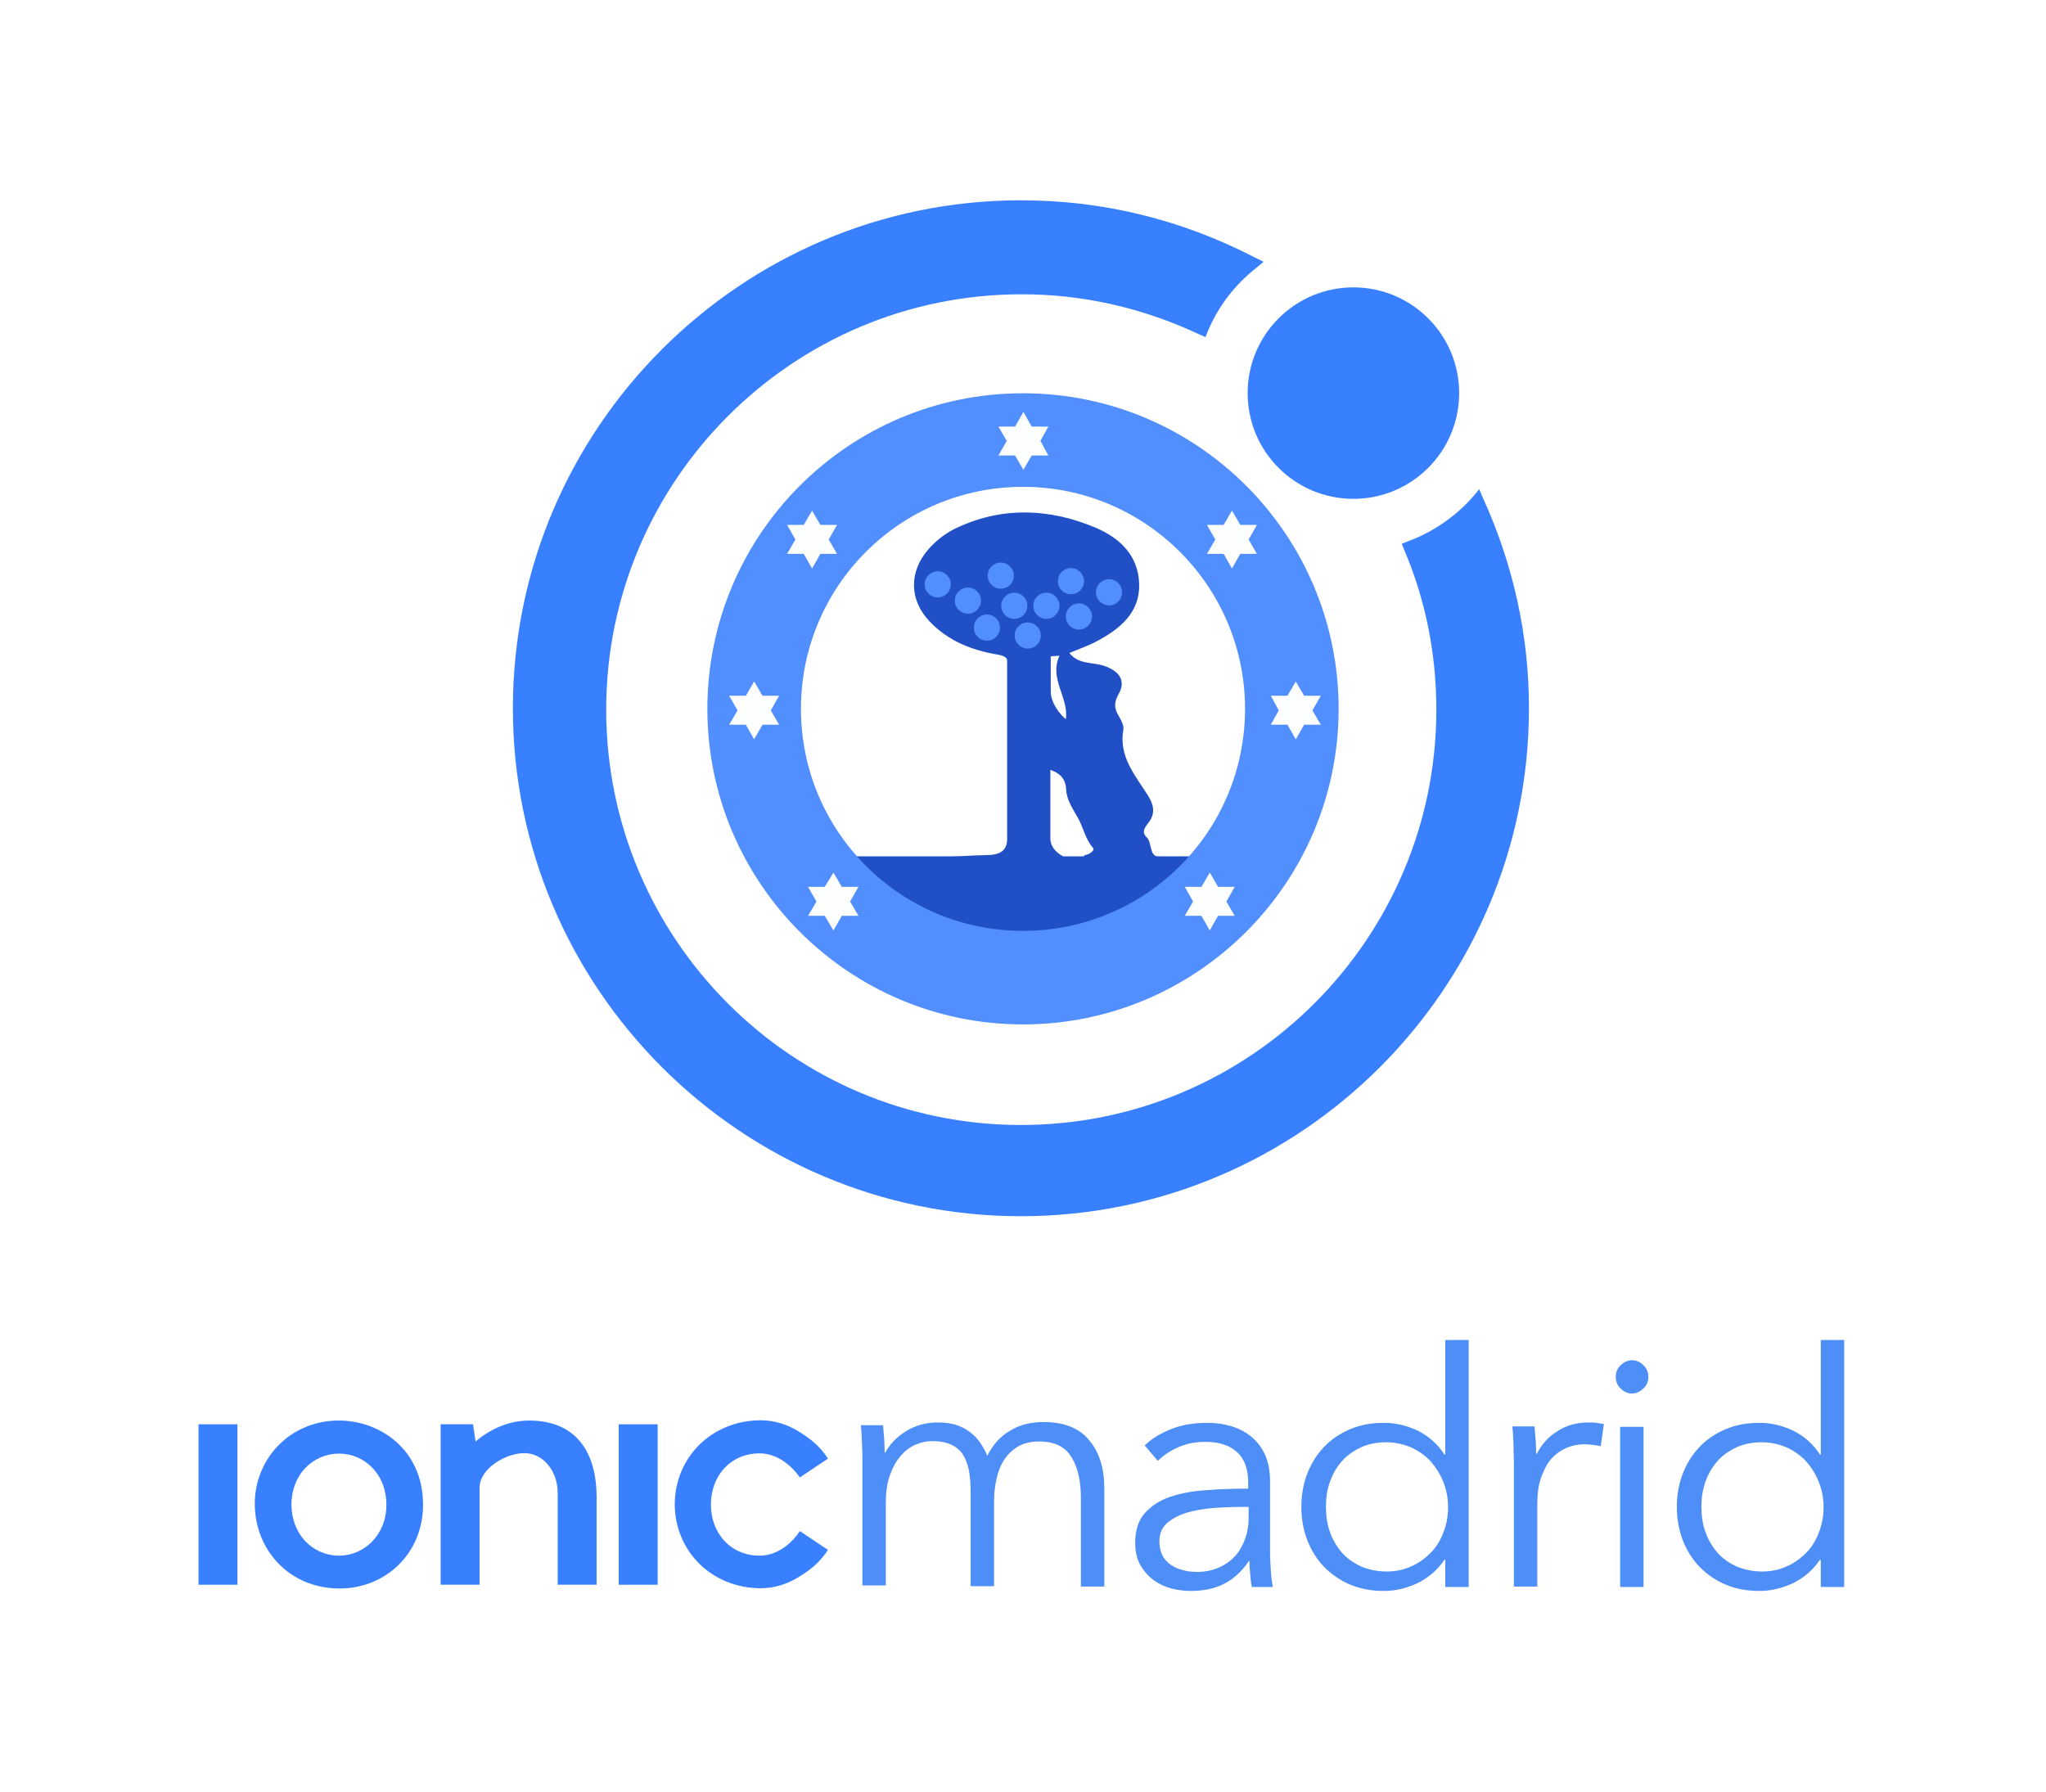
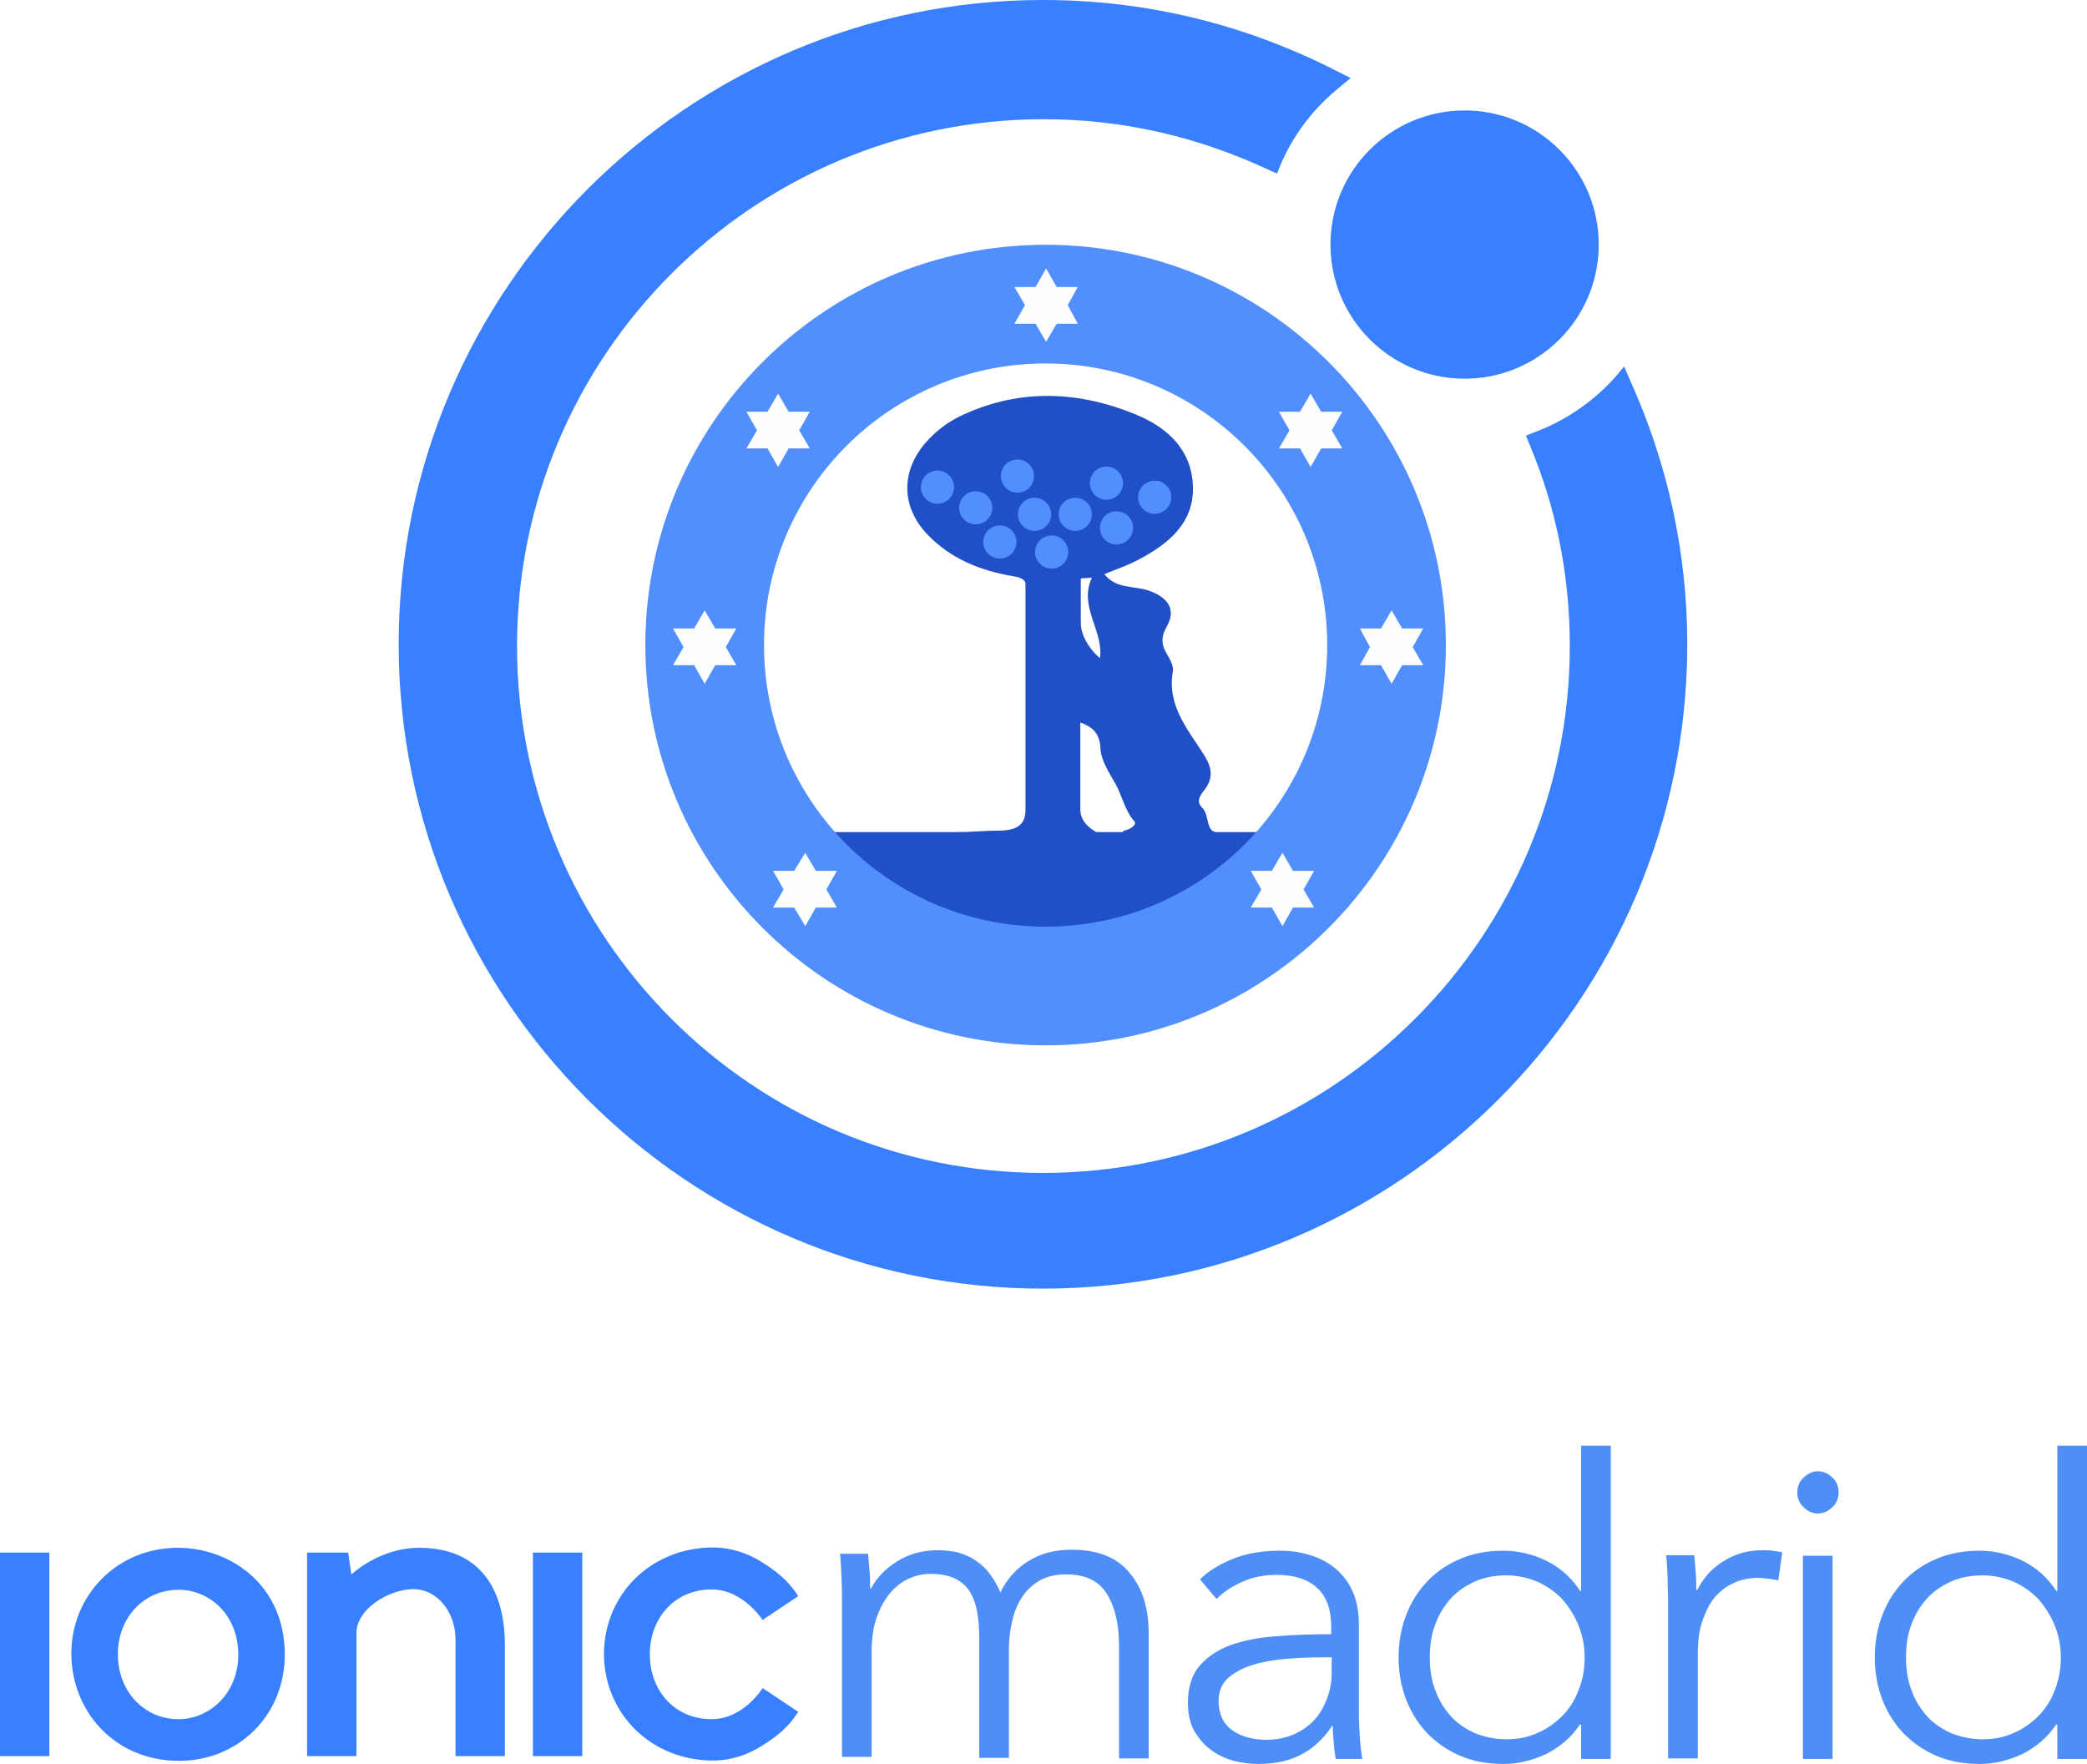
- <svg xmlns="http://www.w3.org/2000/svg" width="516px" height="452px" viewBox="0 0 516 452" version="1.1" style="background: #FFFFFF;">
-   <defs />
-   <g id="Page-1" stroke="none" stroke-width="1" fill="none" fill-rule="evenodd">
-     <g id="ionic-madrid-portrait" fill-rule="nonzero">
-       <g id="Ion" transform="translate(129, 50)" fill="#3880FF">
-         <circle id="Oval" cx="212.327" cy="49.159" r="26.672" />
-         <path d="M245.1,75.831 L244.054,73.391 L242.311,75.482 C237.953,80.364 232.374,84.199 226.273,86.465 L224.53,87.162 L225.227,88.905 C230.631,101.631 233.246,115.228 233.246,129 C233.246,186.701 186.353,233.769 128.477,233.769 C70.601,233.769 23.882,186.701 23.882,129 C23.882,71.299 70.776,24.231 128.651,24.231 C144.341,24.231 159.332,27.718 173.453,34.342 L175.022,35.039 L175.719,33.296 C178.334,27.195 182.343,21.965 187.573,17.781 L189.665,16.038 L187.224,14.818 C168.92,5.404 149.222,0.523 128.477,0.523 C57.876,0.523 0.349,58.05 0.349,128.651 C0.349,199.253 57.876,256.78 128.477,256.78 C199.078,256.78 256.605,199.253 256.605,128.651 C256.605,110.522 252.77,92.741 245.1,75.831 Z" id="Shape" />
-       </g>
-       <g id="Letters" transform="translate(50, 338)">
-         <g transform="translate(167, 0)" id="Shape" fill="#4E8EF7">
-           <path d="M11.5,23 C13.9,21.5 16.6,20.8 19.5,20.8 C20.6,20.8 21.7,20.9 22.9,21.1 C24.1,21.3 25.2,21.8 26.4,22.4 C27.5,23.1 28.6,23.9 29.5,25 C30.4,26.1 31.3,27.5 32,29.2 C33.4,26.4 35.3,24.3 37.7,22.9 C40.1,21.4 42.9,20.7 46.2,20.7 C51.3,20.7 55.2,22.2 57.7,25.3 C60.3,28.4 61.5,32.4 61.5,37.4 L61.5,62.2 L55.6,62.2 L55.6,39.8 C55.6,35.5 54.8,32.1 53.2,29.5 C51.6,26.9 48.9,25.6 45.1,25.6 C43,25.6 41.2,26 39.7,26.9 C38.2,27.8 37.1,28.9 36.2,30.3 C35.3,31.7 34.7,33.3 34.3,35.1 C33.9,36.9 33.7,38.7 33.7,40.6 L33.7,62.1 L27.8,62.1 L27.8,38.5 C27.8,36.5 27.7,34.8 27.4,33.1 C27.1,31.5 26.6,30.1 25.9,29 C25.2,27.9 24.2,27 22.9,26.4 C21.6,25.8 20,25.5 18.1,25.5 C16.7,25.5 15.3,25.8 13.9,26.4 C12.5,27 11.2,28 10.1,29.3 C9,30.6 8.1,32.2 7.4,34.2 C6.7,36.2 6.4,38.5 6.4,41.2 L6.4,61.9 L0.5,61.9 L0.5,30.4 C0.5,29.3 0.5,27.9 0.4,26.2 C0.3,24.5 0.3,22.9 0.1,21.5 L5.7,21.5 C5.8,22.6 5.9,23.8 6,25.1 C6.1,26.4 6.1,27.5 6.1,28.4 L6.3,28.4 C7.3,26.4 9.1,24.5 11.5,23 Z" />
-           <path d="M97.8,36.1 C97.8,32.6 96.9,30 95,28.3 C93.2,26.6 90.5,25.7 87,25.7 C84.6,25.7 82.3,26.1 80.3,27 C78.2,27.9 76.5,29 75,30.5 L71.7,26.6 C73.4,24.9 75.6,23.6 78.3,22.5 C81,21.4 84.1,20.9 87.6,20.9 C89.8,20.9 91.8,21.2 93.7,21.8 C95.6,22.4 97.3,23.3 98.7,24.5 C100.1,25.7 101.3,27.2 102.1,29.1 C102.9,30.9 103.3,33.1 103.3,35.6 L103.3,53.3 C103.3,54.9 103.4,56.5 103.5,58.1 C103.6,59.8 103.8,61.2 104,62.3 L98.7,62.3 C98.5,61.3 98.4,60.3 98.3,59.1 C98.2,57.9 98.1,56.8 98.1,55.7 L98,55.7 C96.2,58.4 94.1,60.3 91.7,61.5 C89.4,62.7 86.6,63.3 83.3,63.3 C81.7,63.3 80.1,63.1 78.5,62.7 C76.9,62.3 75.4,61.6 74,60.6 C72.6,59.6 71.5,58.3 70.6,56.8 C69.7,55.2 69.3,53.3 69.3,51.1 C69.3,48 70.1,45.5 71.7,43.7 C73.3,41.9 75.4,40.5 78,39.6 C80.6,38.7 83.7,38.1 87.1,37.9 C90.5,37.6 94.1,37.5 97.8,37.5 L97.8,36.1 Z M96.1,42.1 C93.7,42.1 91.3,42.2 88.8,42.4 C86.4,42.6 84.1,43 82.2,43.6 C80.2,44.2 78.6,45.1 77.3,46.2 C76,47.4 75.4,48.9 75.4,50.8 C75.4,52.2 75.7,53.4 76.2,54.4 C76.7,55.4 77.5,56.2 78.4,56.8 C79.3,57.4 80.3,57.8 81.5,58.1 C82.6,58.4 83.8,58.5 84.9,58.5 C87,58.5 88.8,58.1 90.4,57.4 C92,56.7 93.4,55.7 94.5,54.5 C95.6,53.3 96.4,51.8 97,50.2 C97.6,48.6 97.9,46.9 97.9,45.1 L97.9,42.1 L96.1,42.1 Z" />
-           <path d="M147.3,55.4 C145.6,58 143.3,59.9 140.6,61.3 C137.8,62.6 135,63.3 132.1,63.3 C128.9,63.3 126.1,62.8 123.5,61.7 C120.9,60.6 118.8,59.1 116.9,57.2 C115.1,55.3 113.7,53.1 112.7,50.5 C111.7,47.9 111.2,45.1 111.2,42.1 C111.2,39.1 111.7,36.3 112.7,33.7 C113.7,31.1 115.1,28.9 116.9,27 C118.7,25.1 120.9,23.6 123.5,22.5 C126.1,21.4 128.9,20.9 132.1,20.9 C135,20.9 137.9,21.6 140.6,22.9 C143.4,24.3 145.6,26.3 147.3,28.9 L147.5,28.9 L147.5,0 L153.4,0 L153.4,62.3 L147.5,62.3 L147.5,55.5 L147.3,55.5 L147.3,55.4 Z M117.4,42.1 C117.4,44.3 117.7,46.5 118.4,48.4 C119.1,50.4 120.1,52.1 121.4,53.6 C122.7,55.1 124.3,56.2 126.2,57.1 C128.1,57.9 130.3,58.4 132.7,58.4 C134.9,58.4 137,58 138.9,57.1 C140.8,56.3 142.4,55.1 143.8,53.7 C145.2,52.3 146.3,50.5 147,48.6 C147.8,46.6 148.2,44.5 148.2,42.2 C148.2,39.9 147.8,37.8 147,35.8 C146.2,33.8 145.1,32.1 143.8,30.6 C142.4,29.1 140.8,28 138.9,27.1 C137,26.3 134.9,25.8 132.7,25.8 C130.3,25.8 128.1,26.2 126.2,27.1 C124.3,28 122.7,29.1 121.4,30.6 C120.1,32.1 119.1,33.8 118.4,35.8 C117.7,37.7 117.4,39.8 117.4,42.1 Z" />
-           <path d="M164.7,26.5 C164.6,24.8 164.6,23.2 164.4,21.8 L170,21.8 C170.1,22.9 170.2,24.1 170.3,25.4 C170.4,26.7 170.4,27.8 170.4,28.7 L170.6,28.7 C171.8,26.3 173.5,24.4 175.8,23 C178.1,21.5 180.7,20.8 183.6,20.8 C184.3,20.8 185,20.8 185.6,20.9 C186.2,21 186.8,21.1 187.5,21.2 L186.7,26.8 C186.4,26.7 185.8,26.6 185,26.5 C184.2,26.4 183.4,26.3 182.6,26.3 C181,26.3 179.5,26.6 178.1,27.2 C176.7,27.8 175.4,28.7 174.3,29.9 C173.2,31.1 172.4,32.7 171.7,34.6 C171,36.5 170.7,38.8 170.7,41.5 L170.7,62.2 L164.8,62.2 L164.8,30.7 C164.8,29.7 164.7,28.2 164.7,26.5 Z" />
-           <path d="M198.7,9.3 C198.7,10.5 198.3,11.5 197.4,12.3 C196.5,13.1 195.6,13.5 194.6,13.5 C193.6,13.5 192.6,13.1 191.8,12.3 C190.9,11.5 190.5,10.5 190.5,9.3 C190.5,8.1 190.9,7.1 191.8,6.3 C192.7,5.5 193.6,5.1 194.6,5.1 C195.6,5.1 196.6,5.5 197.4,6.3 C198.3,7.1 198.7,8.1 198.7,9.3 Z M197.5,62.3 L191.6,62.3 L191.6,21.9 L197.5,21.9 L197.5,62.3 Z" />
-           <path d="M242,55.4 C240.3,58 238,59.9 235.3,61.3 C232.5,62.6 229.7,63.3 226.8,63.3 C223.6,63.3 220.8,62.8 218.2,61.7 C215.6,60.6 213.5,59.1 211.6,57.2 C209.8,55.3 208.4,53.1 207.4,50.5 C206.4,47.9 205.9,45.1 205.9,42.1 C205.9,39.1 206.4,36.3 207.4,33.7 C208.4,31.1 209.8,28.9 211.6,27 C213.4,25.1 215.6,23.6 218.2,22.5 C220.8,21.4 223.6,20.9 226.8,20.9 C229.7,20.9 232.6,21.6 235.3,22.9 C238.1,24.3 240.3,26.3 242,28.9 L242.2,28.9 L242.2,0 L248.1,0 L248.1,62.3 L242.2,62.3 L242.2,55.5 L242,55.5 L242,55.4 Z M212.1,42.1 C212.1,44.3 212.4,46.5 213.1,48.4 C213.8,50.4 214.8,52.1 216.1,53.6 C217.4,55.1 219,56.2 220.9,57.1 C222.8,57.9 225,58.4 227.4,58.4 C229.6,58.4 231.7,58 233.6,57.1 C235.5,56.3 237.1,55.1 238.5,53.7 C239.9,52.3 241,50.5 241.7,48.6 C242.5,46.6 242.9,44.5 242.9,42.2 C242.9,39.9 242.5,37.8 241.7,35.8 C240.9,33.8 239.8,32.1 238.5,30.6 C237.1,29.1 235.5,28 233.6,27.1 C231.7,26.3 229.6,25.8 227.4,25.8 C225,25.8 222.8,26.2 220.9,27.1 C219,28 217.4,29.1 216.1,30.6 C214.8,32.1 213.8,33.8 213.1,35.8 C212.4,37.7 212.1,39.8 212.1,42.1 Z" />
-         </g>
-         <g id="IONIC" transform="translate(0, 20)" fill="#3880FF">
-           <rect id="Rectangle-path" x="0.063" y="1.265" width="9.819" height="40.471" />
-           <rect id="Rectangle-path" x="106.042" y="1.265" width="9.819" height="40.471" />
-           <path d="M83.364,0.316 C76.459,0.316 71.138,4.49 69.935,5.628 L69.935,5.628 L69.301,1.265 L61.129,1.265 L61.129,41.735 L70.948,41.735 L70.948,41.735 L70.948,17.263 C70.948,12.457 77.473,8.537 82.287,8.537 C86.975,8.537 90.649,13.09 90.649,18.528 L90.649,41.735 L100.468,41.735 L100.468,19.476 C100.404,8.853 95.78,0.316 83.364,0.316 Z" id="Shape" />
-           <path d="M141.58,34.4 C134.168,34.4 129.29,28.646 129.29,21.5 C129.29,14.354 134.168,8.6 141.58,8.6 C147.851,8.6 151.715,14.671 151.715,14.671 L158.81,9.928 C156.783,6.766 154.376,4.869 151.145,2.909 C148.738,1.454 145.507,0.253 141.896,0.253 C129.607,0.253 120.232,9.485 120.169,21.437 C120.232,33.388 129.607,42.621 141.896,42.621 C145.507,42.621 148.738,41.419 151.145,39.965 C154.376,38.004 156.783,36.107 158.81,32.946 L151.715,28.203 C151.715,28.266 147.914,34.4 141.58,34.4 Z" id="Shape" />
-           <path d="M35.474,0.316 C23.122,0.316 14.253,9.991 14.253,21.31 C14.253,32.819 22.868,42.684 35.664,42.684 C47.257,42.684 56.695,33.831 56.695,21.563 C56.695,7.525 45.673,0.316 35.474,0.316 L35.474,0.316 Z M35.601,8.663 C41.682,8.663 47.447,13.596 47.447,21.563 C47.447,29.341 41.682,34.4 35.537,34.4 C28.823,34.4 23.502,28.962 23.502,21.5 C23.502,14.101 28.759,8.663 35.601,8.663 L35.601,8.663 Z" id="path3000_1_" />
-         </g>
-       </g>
-       <g id="Madrid" transform="translate(178, 99)">
-         <path d="M114,117 C111.9,117 112.5,113.4 111.2,112.2 C109.9,111 110.6,109.9 111.5,108.7 C113.3,106.5 113.2,104.4 111.6,101.8 C108.4,96.7 104.1,91.9 105.3,85.1 C105.5,84.1 104.8,82.7 104.2,81.7 C103,79.8 102.9,78.2 104.1,76.1 C106.1,72.6 104.2,70.2 100.3,68.9 C97.4,68 93.9,68.6 91.7,65.7 C94.1,64.7 96.5,63.9 98.7,62.7 C104.5,59.6 109.5,55.5 109.3,48.3 C109.1,41.1 104.4,36.7 98.3,34.1 C86.9,29.3 75.1,28.7 63.6,34 C60.7,35.3 58.2,37.2 56.1,39.6 C51.2,45.3 51.3,52.3 56.4,57.7 C61,62.6 67,65 73.5,66.1 C74.9,66.3 76,66.8 76,67.6 L76,112.6 C76,115.6 74.2,116.7 70.6,116.7 C68.1,116.7 65.1,117 61.9,117 L27.4,117 L62.8,138.8 L110,138.3 L131.9,117 L114,117 Z M90.8,82.4 C89.3,81.2 87,78.3 87,75.4 L87,66.6 C87,66.5 87.9,66.5 89.2,66.4 C86.5,72.2 91.6,77 90.8,82.4 Z M95.6,116.7 C95.5,116.7 95.4,117 95.3,117 L90.1,117 C88.3,116 86.9,114.6 86.9,112.4 L86.9,95.2 C88.9,95.9 90.8,97.1 90.9,100.3 C91,102.7 92.6,105.1 93.9,107.4 C95.2,109.7 95.7,112.6 97.6,114.8 C98.3,115.4 96.9,116.5 95.6,116.7 Z" id="Shape" fill="#204FC6" />
-         <path d="M80,0.2 C36,0.2 0.4,35.9 0.4,79.8 C0.4,123.7 36.1,159.4 80,159.4 C123.9,159.4 159.6,123.7 159.6,79.8 C159.6,35.9 124,0.2 80,0.2 Z M80,135.8 C49,135.8 24,110.7 24,79.8 C24,48.8 49.1,23.8 80,23.8 C110.9,23.8 136,48.9 136,79.8 C136,110.7 111,135.8 80,135.8 Z" id="Shape" fill="#518EFE" />
-         <g id="Group" transform="translate(20, 29)" fill="#FDFEFE">
-           <polygon id="Shape" points="6.8 0.8 8.9 4.4 13.1 4.4 11 8.1 13.1 11.7 8.9 11.7 6.8 15.4 4.7 11.7 0.5 11.7 2.6 8.1 0.5 4.4 4.7 4.4" />
-           <polygon id="Shape" points="112.7 0.8 114.8 4.4 119 4.4 116.9 8.1 119 11.7 114.8 11.7 112.7 15.4 110.6 11.7 106.4 11.7 108.5 8.1 106.4 4.4 110.6 4.4" />
-         </g>
-         <g id="Group" transform="translate(5, 72)" fill="#FDFEFE">
-           <polygon id="Shape" points="7.2 0.9 9.3 4.5 13.5 4.5 11.4 8.2 13.5 11.8 9.3 11.8 7.2 15.5 5.1 11.8 0.9 11.8 3 8.2 0.9 4.5 5.1 4.5" />
-           <polygon id="Shape" points="143.8 0.9 145.9 4.5 150.1 4.5 148 8.2 150.1 11.8 145.9 11.8 143.8 15.5 141.7 11.8 137.5 11.8 139.5 8.2 137.5 4.5 141.7 4.5" />
-         </g>
-         <polygon id="Shape" fill="#FDFEFE" points="80.1 4.9 82.2 8.6 86.4 8.6 84.4 12.2 86.4 15.9 82.2 15.9 80.1 19.5 78 15.9 73.8 15.9 75.9 12.2 73.8 8.6 78 8.6" />
-         <g id="Group" transform="translate(25, 121)" fill="#FDFEFE">
-           <polygon id="Shape" points="7.2 0.1 9.3 3.7 13.5 3.7 11.4 7.4 13.5 11 9.3 11 7.2 14.7 5 11 0.8 11 2.9 7.4 0.8 3.7 5 3.7" />
-           <polygon id="Shape" points="102.1 0.1 104.2 3.7 108.4 3.7 106.3 7.4 108.4 11 104.2 11 102.1 14.7 100 11 95.8 11 97.9 7.4 95.8 3.7 100 3.7" />
-         </g>
-         <g id="Group-2" transform="translate(55, 42)" fill="#518EFE">
-           <circle id="Oval" cx="3.5" cy="6.4" r="3.3" />
-           <circle id="Oval" cx="11.1" cy="10.5" r="3.3" />
-           <circle id="Oval" cx="15.9" cy="17.3" r="3.3" />
-           <circle id="Oval" cx="19.4" cy="4.2" r="3.3" />
-           <circle id="Oval" cx="22.8" cy="11.8" r="3.3" />
-           <circle id="Oval" cx="30.9" cy="11.8" r="3.3" />
-           <circle id="Oval" cx="26.2" cy="19.3" r="3.3" />
-           <circle id="Oval" cx="37.1" cy="5.6" r="3.3" />
-           <circle id="Oval" cx="46.7" cy="8.4" r="3.3" />
-           <circle id="Oval" cx="39.1" cy="14.5" r="3.3" />
-         </g>
-       </g>
+ <svg xmlns="http://www.w3.org/2000/svg" width="415.037" height="350.777">
+   <g fill="none">
+     <g transform="translate(78.937 -.523)" fill="#3880ff">
+       <circle cx="212.327" cy="49.159" r="26.672" />
+       <path d="M245.1 75.831l-1.046-2.44-1.743 2.091c-4.358 4.882-9.937 8.717-16.038 10.983l-1.743.697.697 1.743c5.404 12.726 8.019 26.323 8.019 40.095 0 57.701-46.893 104.769-104.769 104.769C70.601 233.769 23.882 186.7 23.882 129c0-57.701 46.894-104.769 104.77-104.769 15.689 0 30.68 3.487 44.8 10.11l1.57.698.697-1.743c2.615-6.101 6.624-11.331 11.854-15.515l2.092-1.743-2.44-1.22C168.92 5.404 149.221.523 128.476.523 57.876.523.349 58.05.349 128.651c0 70.602 57.527 128.129 128.128 128.129 70.601 0 128.128-57.527 128.128-128.129 0-18.13-3.835-35.91-11.505-52.82z" />
+     </g>
+     <path d="M178.437 310.477c2.4-1.5 5.1-2.2 8-2.2 1.1 0 2.2.1 3.4.3 1.2.2 2.3.7 3.5 1.3 1.1.7 2.2 1.5 3.1 2.6.9 1.1 1.8 2.5 2.5 4.2 1.4-2.8 3.3-4.9 5.7-6.3 2.4-1.5 5.2-2.2 8.5-2.2 5.1 0 9 1.5 11.5 4.6 2.6 3.1 3.8 7.1 3.8 12.1v24.8h-5.9v-22.4c0-4.3-.8-7.7-2.4-10.3-1.6-2.6-4.3-3.9-8.1-3.9-2.1 0-3.9.4-5.4 1.3-1.5.9-2.6 2-3.5 3.4-.9 1.4-1.5 3-1.9 4.8-.4 1.8-.6 3.6-.6 5.5v21.5h-5.9v-23.6c0-2-.1-3.7-.4-5.4-.3-1.6-.8-3-1.5-4.1-.7-1.1-1.7-2-3-2.6-1.3-.6-2.9-.9-4.8-.9-1.4 0-2.8.3-4.2.9-1.4.6-2.7 1.6-3.8 2.9-1.1 1.3-2 2.9-2.7 4.9-.7 2-1 4.3-1 7v20.7h-5.9v-31.5c0-1.1 0-2.5-.1-4.2-.1-1.7-.1-3.3-.3-4.7h5.6c.1 1.1.2 2.3.3 3.6.1 1.3.1 2.4.1 3.3h.2c1-2 2.8-3.9 5.2-5.4zm86.3 13.1c0-3.5-.9-6.1-2.8-7.8-1.8-1.7-4.5-2.6-8-2.6-2.4 0-4.7.4-6.7 1.3-2.1.9-3.8 2-5.3 3.5l-3.3-3.9c1.7-1.7 3.9-3 6.6-4.1 2.7-1.1 5.8-1.6 9.3-1.6 2.2 0 4.2.3 6.1.9 1.9.6 3.6 1.5 5 2.7 1.4 1.2 2.6 2.7 3.4 4.6.8 1.8 1.2 4 1.2 6.5v17.7c0 1.6.1 3.2.2 4.8.1 1.7.3 3.1.5 4.2h-5.3c-.2-1-.3-2-.4-3.2-.1-1.2-.2-2.3-.2-3.4h-.1c-1.8 2.7-3.9 4.6-6.3 5.8-2.3 1.2-5.1 1.8-8.4 1.8-1.6 0-3.2-.2-4.8-.6-1.6-.4-3.1-1.1-4.5-2.1s-2.5-2.3-3.4-3.8c-.9-1.6-1.3-3.5-1.3-5.7 0-3.1.8-5.6 2.4-7.4 1.6-1.8 3.7-3.2 6.3-4.1 2.6-.9 5.7-1.5 9.1-1.7 3.4-.3 7-.4 10.7-.4zm-1.7 6c-2.4 0-4.8.1-7.3.3-2.4.2-4.7.6-6.6 1.2-2 .6-3.6 1.5-4.9 2.6-1.3 1.2-1.9 2.7-1.9 4.6 0 1.4.3 2.6.8 3.6s1.3 1.8 2.2 2.4c.9.6 1.9 1 3.1 1.3 1.1.3 2.3.4 3.4.4 2.1 0 3.9-.4 5.5-1.1 1.6-.7 3-1.7 4.1-2.9 1.1-1.2 1.9-2.7 2.5-4.3.6-1.6.9-3.3.9-5.1v-3zm51.2 13.3c-1.7 2.6-4 4.5-6.7 5.9-2.8 1.3-5.6 2-8.5 2-3.2 0-6-.5-8.6-1.6-2.6-1.1-4.7-2.6-6.6-4.5-1.8-1.9-3.2-4.1-4.2-6.7-1-2.6-1.5-5.4-1.5-8.4s.5-5.8 1.5-8.4c1-2.6 2.4-4.8 4.2-6.7 1.8-1.9 4-3.4 6.6-4.5 2.6-1.1 5.4-1.6 8.6-1.6 2.9 0 5.8.7 8.5 2 2.8 1.4 5 3.4 6.7 6h.2v-28.9h5.9v62.3h-5.9v-6.8h-.2zm-29.9-13.3c0 2.2.3 4.4 1 6.3.7 2 1.7 3.7 3 5.2s2.9 2.6 4.8 3.5c1.9.8 4.1 1.3 6.5 1.3 2.2 0 4.3-.4 6.2-1.3 1.9-.8 3.5-2 4.9-3.4 1.4-1.4 2.5-3.2 3.2-5.1.8-2 1.2-4.1 1.2-6.4 0-2.3-.4-4.4-1.2-6.4-.8-2-1.9-3.7-3.2-5.2-1.4-1.5-3-2.6-4.9-3.5-1.9-.8-4-1.3-6.2-1.3-2.4 0-4.6.4-6.5 1.3-1.9.9-3.5 2-4.8 3.5-1.3 1.5-2.3 3.2-3 5.2-.7 1.9-1 4-1 6.3zm47.3-15.6c-.1-1.7-.1-3.3-.3-4.7h5.6c.1 1.1.2 2.3.3 3.6.1 1.3.1 2.4.1 3.3h.2c1.2-2.4 2.9-4.3 5.2-5.7 2.3-1.5 4.9-2.2 7.8-2.2.7 0 1.4 0 2 .1.6.1 1.2.2 1.9.3l-.8 5.6c-.3-.1-.9-.2-1.7-.3-.8-.1-1.6-.2-2.4-.2-1.6 0-3.1.3-4.5.9-1.4.6-2.7 1.5-3.8 2.7-1.1 1.2-1.9 2.8-2.6 4.7-.7 1.9-1 4.2-1 6.9v20.7h-5.9v-31.5c0-1-.1-2.5-.1-4.2zm34-17.2c0 1.2-.4 2.2-1.3 3-.9.8-1.8 1.2-2.8 1.2-1 0-2-.4-2.8-1.2-.9-.8-1.3-1.8-1.3-3s.4-2.2 1.3-3c.9-.8 1.8-1.2 2.8-1.2 1 0 2 .4 2.8 1.2.9.8 1.3 1.8 1.3 3zm-1.2 53h-5.9v-40.4h5.9zm44.5-6.9c-1.7 2.6-4 4.5-6.7 5.9-2.8 1.3-5.6 2-8.5 2-3.2 0-6-.5-8.6-1.6-2.6-1.1-4.7-2.6-6.6-4.5-1.8-1.9-3.2-4.1-4.2-6.7-1-2.6-1.5-5.4-1.5-8.4s.5-5.8 1.5-8.4c1-2.6 2.4-4.8 4.2-6.7 1.8-1.9 4-3.4 6.6-4.5 2.6-1.1 5.4-1.6 8.6-1.6 2.9 0 5.8.7 8.5 2 2.8 1.4 5 3.4 6.7 6h.2v-28.9h5.9v62.3h-5.9v-6.8h-.2zm-29.9-13.3c0 2.2.3 4.4 1 6.3.7 2 1.7 3.7 3 5.2s2.9 2.6 4.8 3.5c1.9.8 4.1 1.3 6.5 1.3 2.2 0 4.3-.4 6.2-1.3 1.9-.8 3.5-2 4.9-3.4 1.4-1.4 2.5-3.2 3.2-5.1.8-2 1.2-4.1 1.2-6.4 0-2.3-.4-4.4-1.2-6.4-.8-2-1.9-3.7-3.2-5.2-1.4-1.5-3-2.6-4.9-3.5-1.9-.8-4-1.3-6.2-1.3-2.4 0-4.6.4-6.5 1.3-1.9.9-3.5 2-4.8 3.5-1.3 1.5-2.3 3.2-3 5.2-.7 1.9-1 4-1 6.3z" fill="#4e8ef7" />
+     <path d="M0 308.742h9.819v40.471H0zm105.979 0h9.819v40.471h-9.819zm-22.678-.949c-6.905 0-12.226 4.174-13.43 5.312l-.633-4.363h-8.172v40.47h9.82V324.74c0-4.806 6.524-8.726 11.338-8.726 4.688 0 8.362 4.553 8.362 9.99v23.208h9.819v-22.259c-.064-10.623-4.688-19.16-17.104-19.16zm58.216 34.084c-7.412 0-12.29-5.754-12.29-12.9 0-7.146 4.878-12.9 12.29-12.9 6.271 0 10.135 6.07 10.135 6.07l7.095-4.742c-2.027-3.162-4.434-5.059-7.665-7.02-2.407-1.454-5.638-2.655-9.249-2.655-12.289 0-21.664 9.232-21.727 21.184.063 11.951 9.438 21.184 21.727 21.184 3.611 0 6.842-1.202 9.249-2.656 3.23-1.96 5.638-3.858 7.665-7.02l-7.095-4.742c0 .063-3.8 6.197-10.135 6.197zM35.411 307.793c-12.352 0-21.221 9.675-21.221 20.994 0 11.51 8.615 21.374 21.411 21.374 11.593 0 21.031-8.853 21.031-21.12 0-14.039-11.022-21.248-21.22-21.248zm.127 8.347c6.081 0 11.846 4.933 11.846 12.9 0 7.778-5.765 12.837-11.91 12.837-6.714 0-12.035-5.438-12.035-12.9 0-7.399 5.257-12.837 12.099-12.837z" fill="#3880ff" />
+     <path d="M241.937 165.477c-2.1 0-1.5-3.6-2.8-4.8-1.3-1.2-.6-2.3.3-3.5 1.8-2.2 1.7-4.3.1-6.9-3.2-5.1-7.5-9.9-6.3-16.7.2-1-.5-2.4-1.1-3.4-1.2-1.9-1.3-3.5-.1-5.6 2-3.5.1-5.9-3.8-7.2-2.9-.9-6.4-.3-8.6-3.2 2.4-1 4.8-1.8 7-3 5.8-3.1 10.8-7.2 10.6-14.4-.2-7.2-4.9-11.6-11-14.2-11.4-4.8-23.2-5.4-34.7-.1-2.9 1.3-5.4 3.2-7.5 5.6-4.9 5.7-4.8 12.7.3 18.1 4.6 4.9 10.6 7.3 17.1 8.4 1.4.2 2.5.7 2.5 1.5v45c0 3-1.8 4.1-5.4 4.1-2.5 0-5.5.3-8.7.3h-34.5l35.4 21.8 47.2-.5 21.9-21.3zm-23.2-34.6c-1.5-1.2-3.8-4.1-3.8-7v-8.8c0-.1.9-.1 2.2-.2-2.7 5.8 2.4 10.6 1.6 16zm4.8 34.3c-.1 0-.2.3-.3.3h-5.2c-1.8-1-3.2-2.4-3.2-4.6v-17.2c2 .7 3.9 1.9 4 5.1.1 2.4 1.7 4.8 3 7.1s1.8 5.2 3.7 7.4c.7.6-.7 1.7-2 1.9z" fill="#204fc6" />
+     <path d="M207.937 48.677c-44 0-79.6 35.7-79.6 79.6 0 43.9 35.7 79.6 79.6 79.6 43.9 0 79.6-35.7 79.6-79.6 0-43.9-35.6-79.6-79.6-79.6zm0 135.6c-31 0-56-25.1-56-56 0-31 25.1-56 56-56s56 25.1 56 56-25 56-56 56z" fill="#518efe" />
+     <path d="M154.737 78.277l2.1 3.6h4.2l-2.1 3.7 2.1 3.6h-4.2l-2.1 3.7-2.1-3.7h-4.2l2.1-3.6-2.1-3.7h4.2zm105.9 0l2.1 3.6h4.2l-2.1 3.7 2.1 3.6h-4.2l-2.1 3.7-2.1-3.7h-4.2l2.1-3.6-2.1-3.7h4.2zM140.137 121.377l2.1 3.6h4.2l-2.1 3.7 2.1 3.6h-4.2l-2.1 3.7-2.1-3.7h-4.2l2.1-3.6-2.1-3.7h4.2zm136.6 0l2.1 3.6h4.2l-2.1 3.7 2.1 3.6h-4.2l-2.1 3.7-2.1-3.7h-4.2l2-3.6-2-3.7h4.2zM208.037 53.377l2.1 3.7h4.2l-2 3.6 2 3.7h-4.2l-2.1 3.6-2.1-3.6h-4.2l2.1-3.7-2.1-3.6h4.2zM160.137 169.577l2.1 3.6h4.2l-2.1 3.7 2.1 3.6h-4.2l-2.1 3.7-2.2-3.7h-4.2l2.1-3.6-2.1-3.7h4.2zm94.9 0l2.1 3.6h4.2l-2.1 3.7 2.1 3.6h-4.2l-2.1 3.7-2.1-3.7h-4.2l2.1-3.6-2.1-3.7h4.2z" fill="#fdfefe" />
+     <g transform="translate(182.937 90.477)" fill="#518efe">
+       <circle cx="3.5" cy="6.4" r="3.3" />
+       <circle cx="11.1" cy="10.5" r="3.3" />
+       <circle cx="15.9" cy="17.3" r="3.3" />
+       <circle cx="19.4" cy="4.2" r="3.3" />
+       <circle cx="22.8" cy="11.8" r="3.3" />
+       <circle cx="30.9" cy="11.8" r="3.3" />
+       <circle cx="26.2" cy="19.3" r="3.3" />
+       <circle cx="37.1" cy="5.6" r="3.3" />
+       <circle cx="46.7" cy="8.4" r="3.3" />
+       <circle cx="39.1" cy="14.5" r="3.3" />
    </g>
  </g>
</svg>
